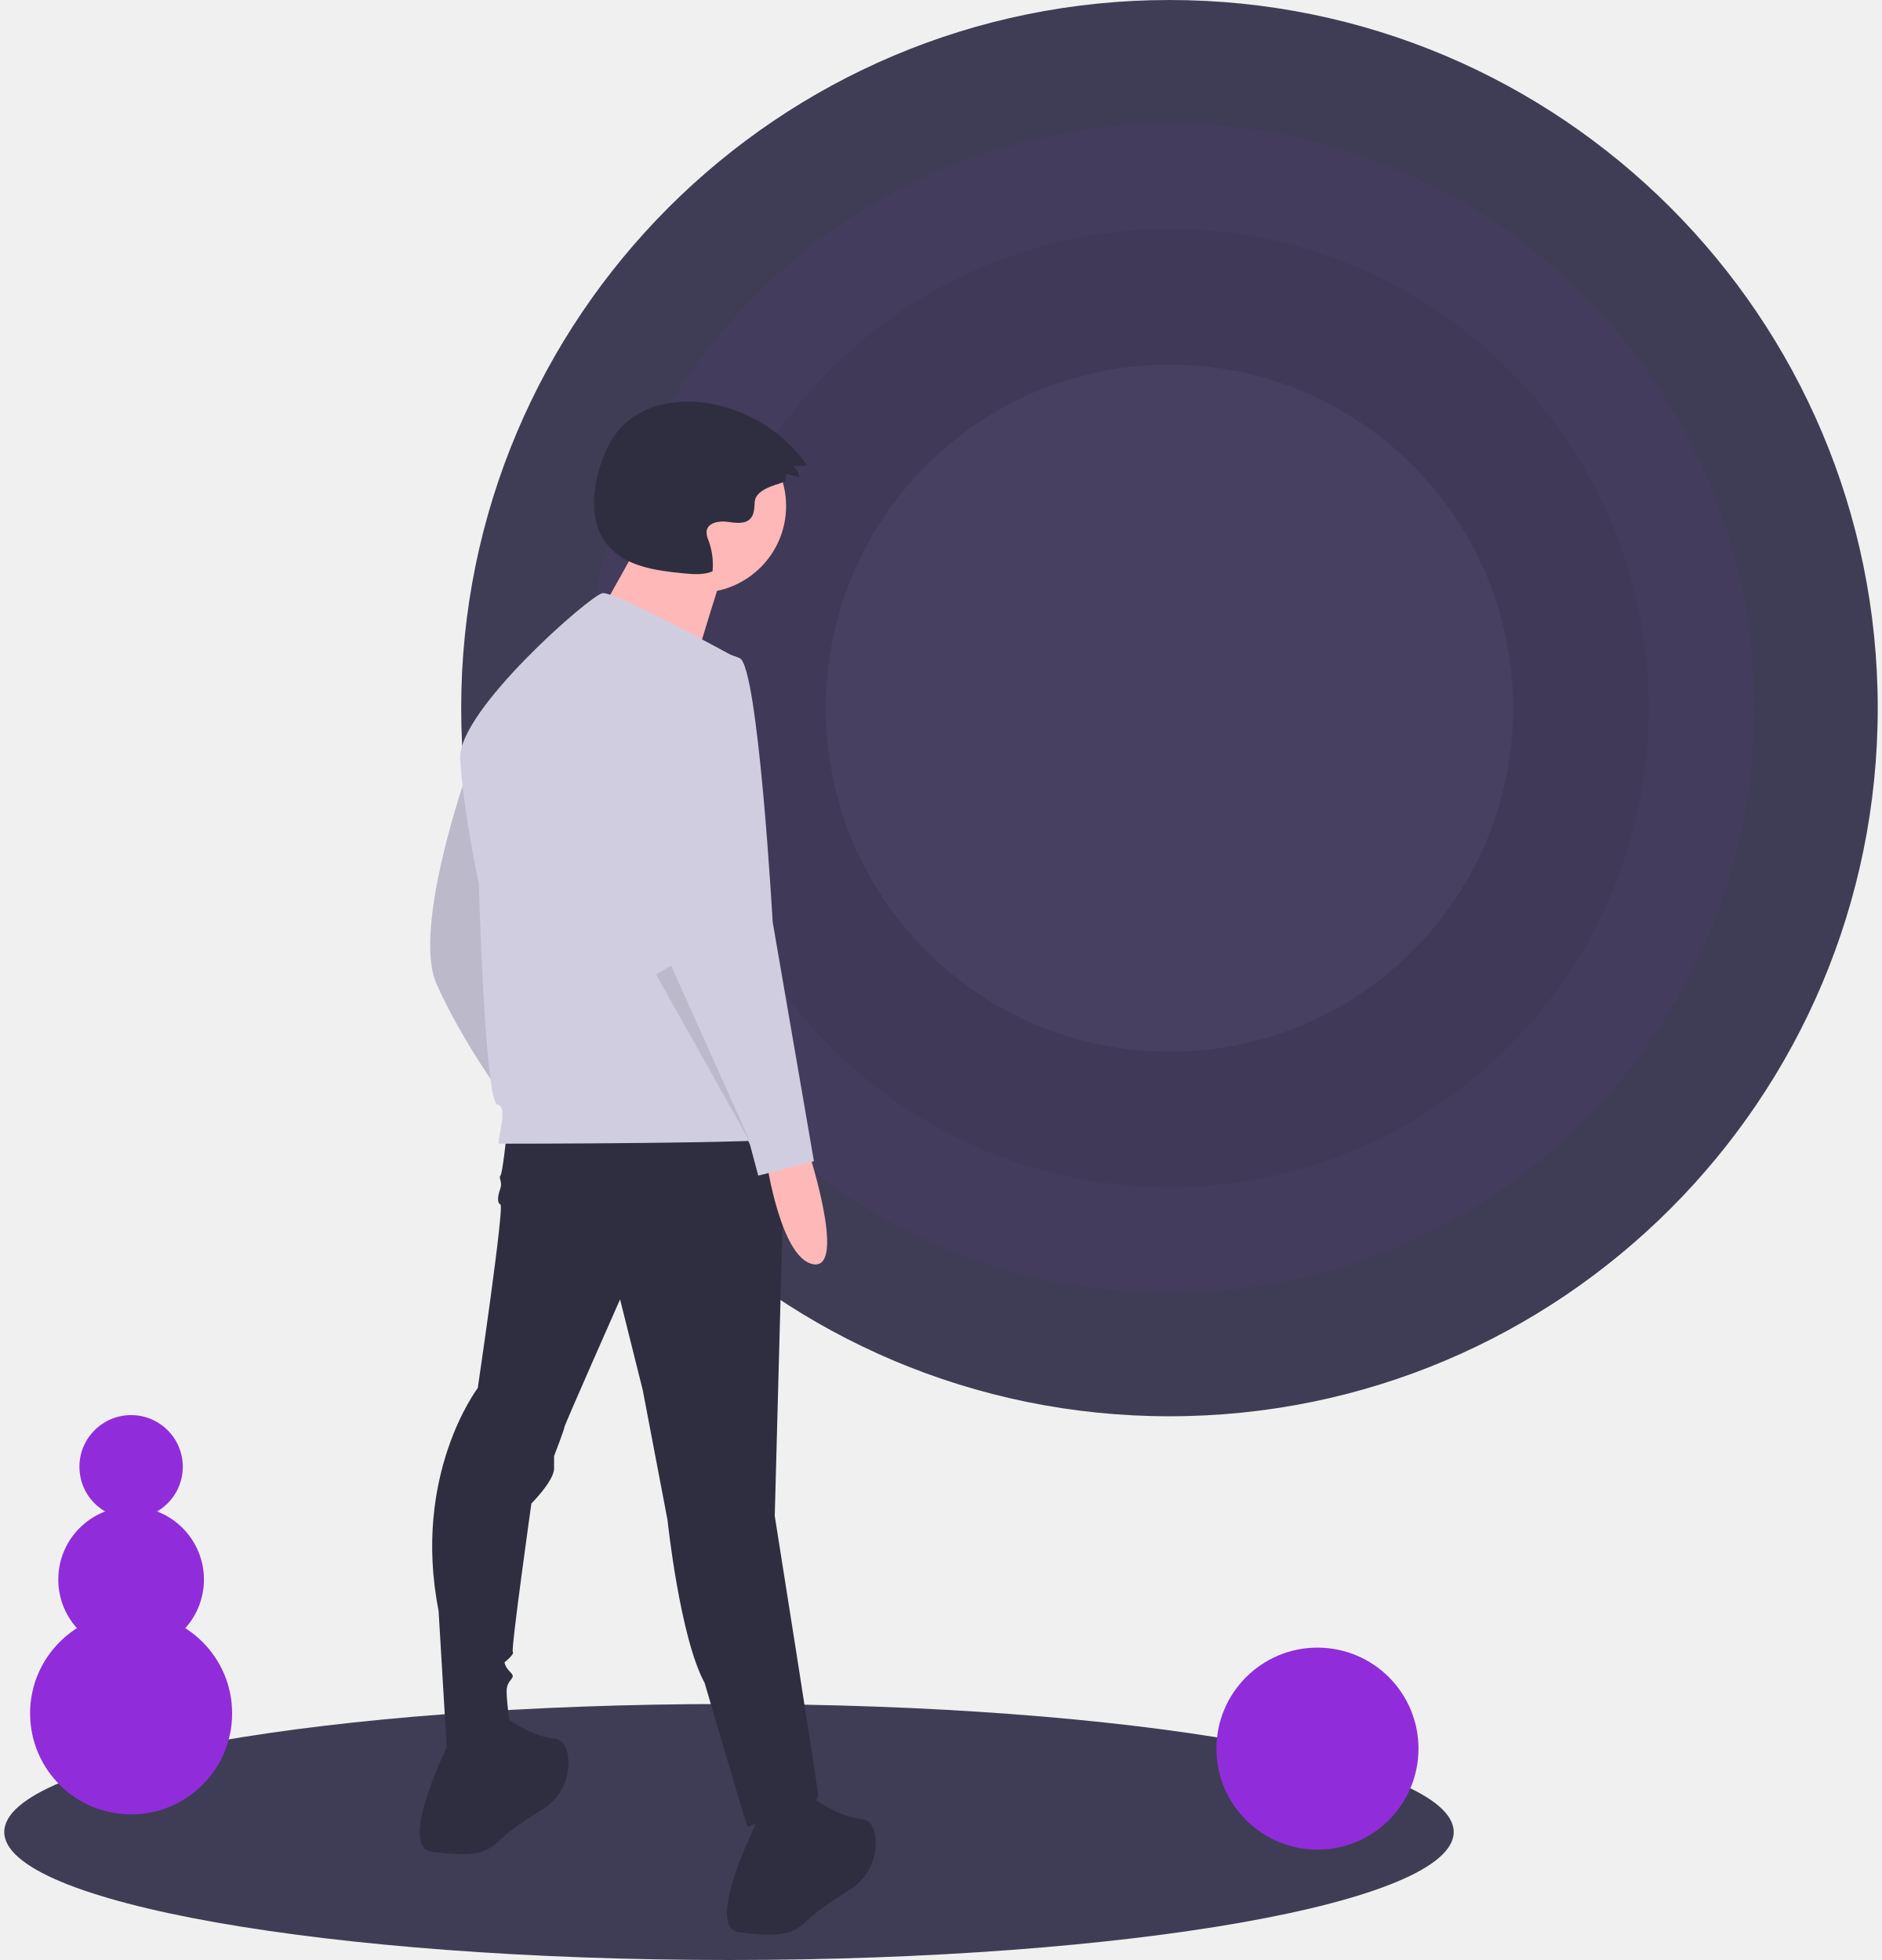
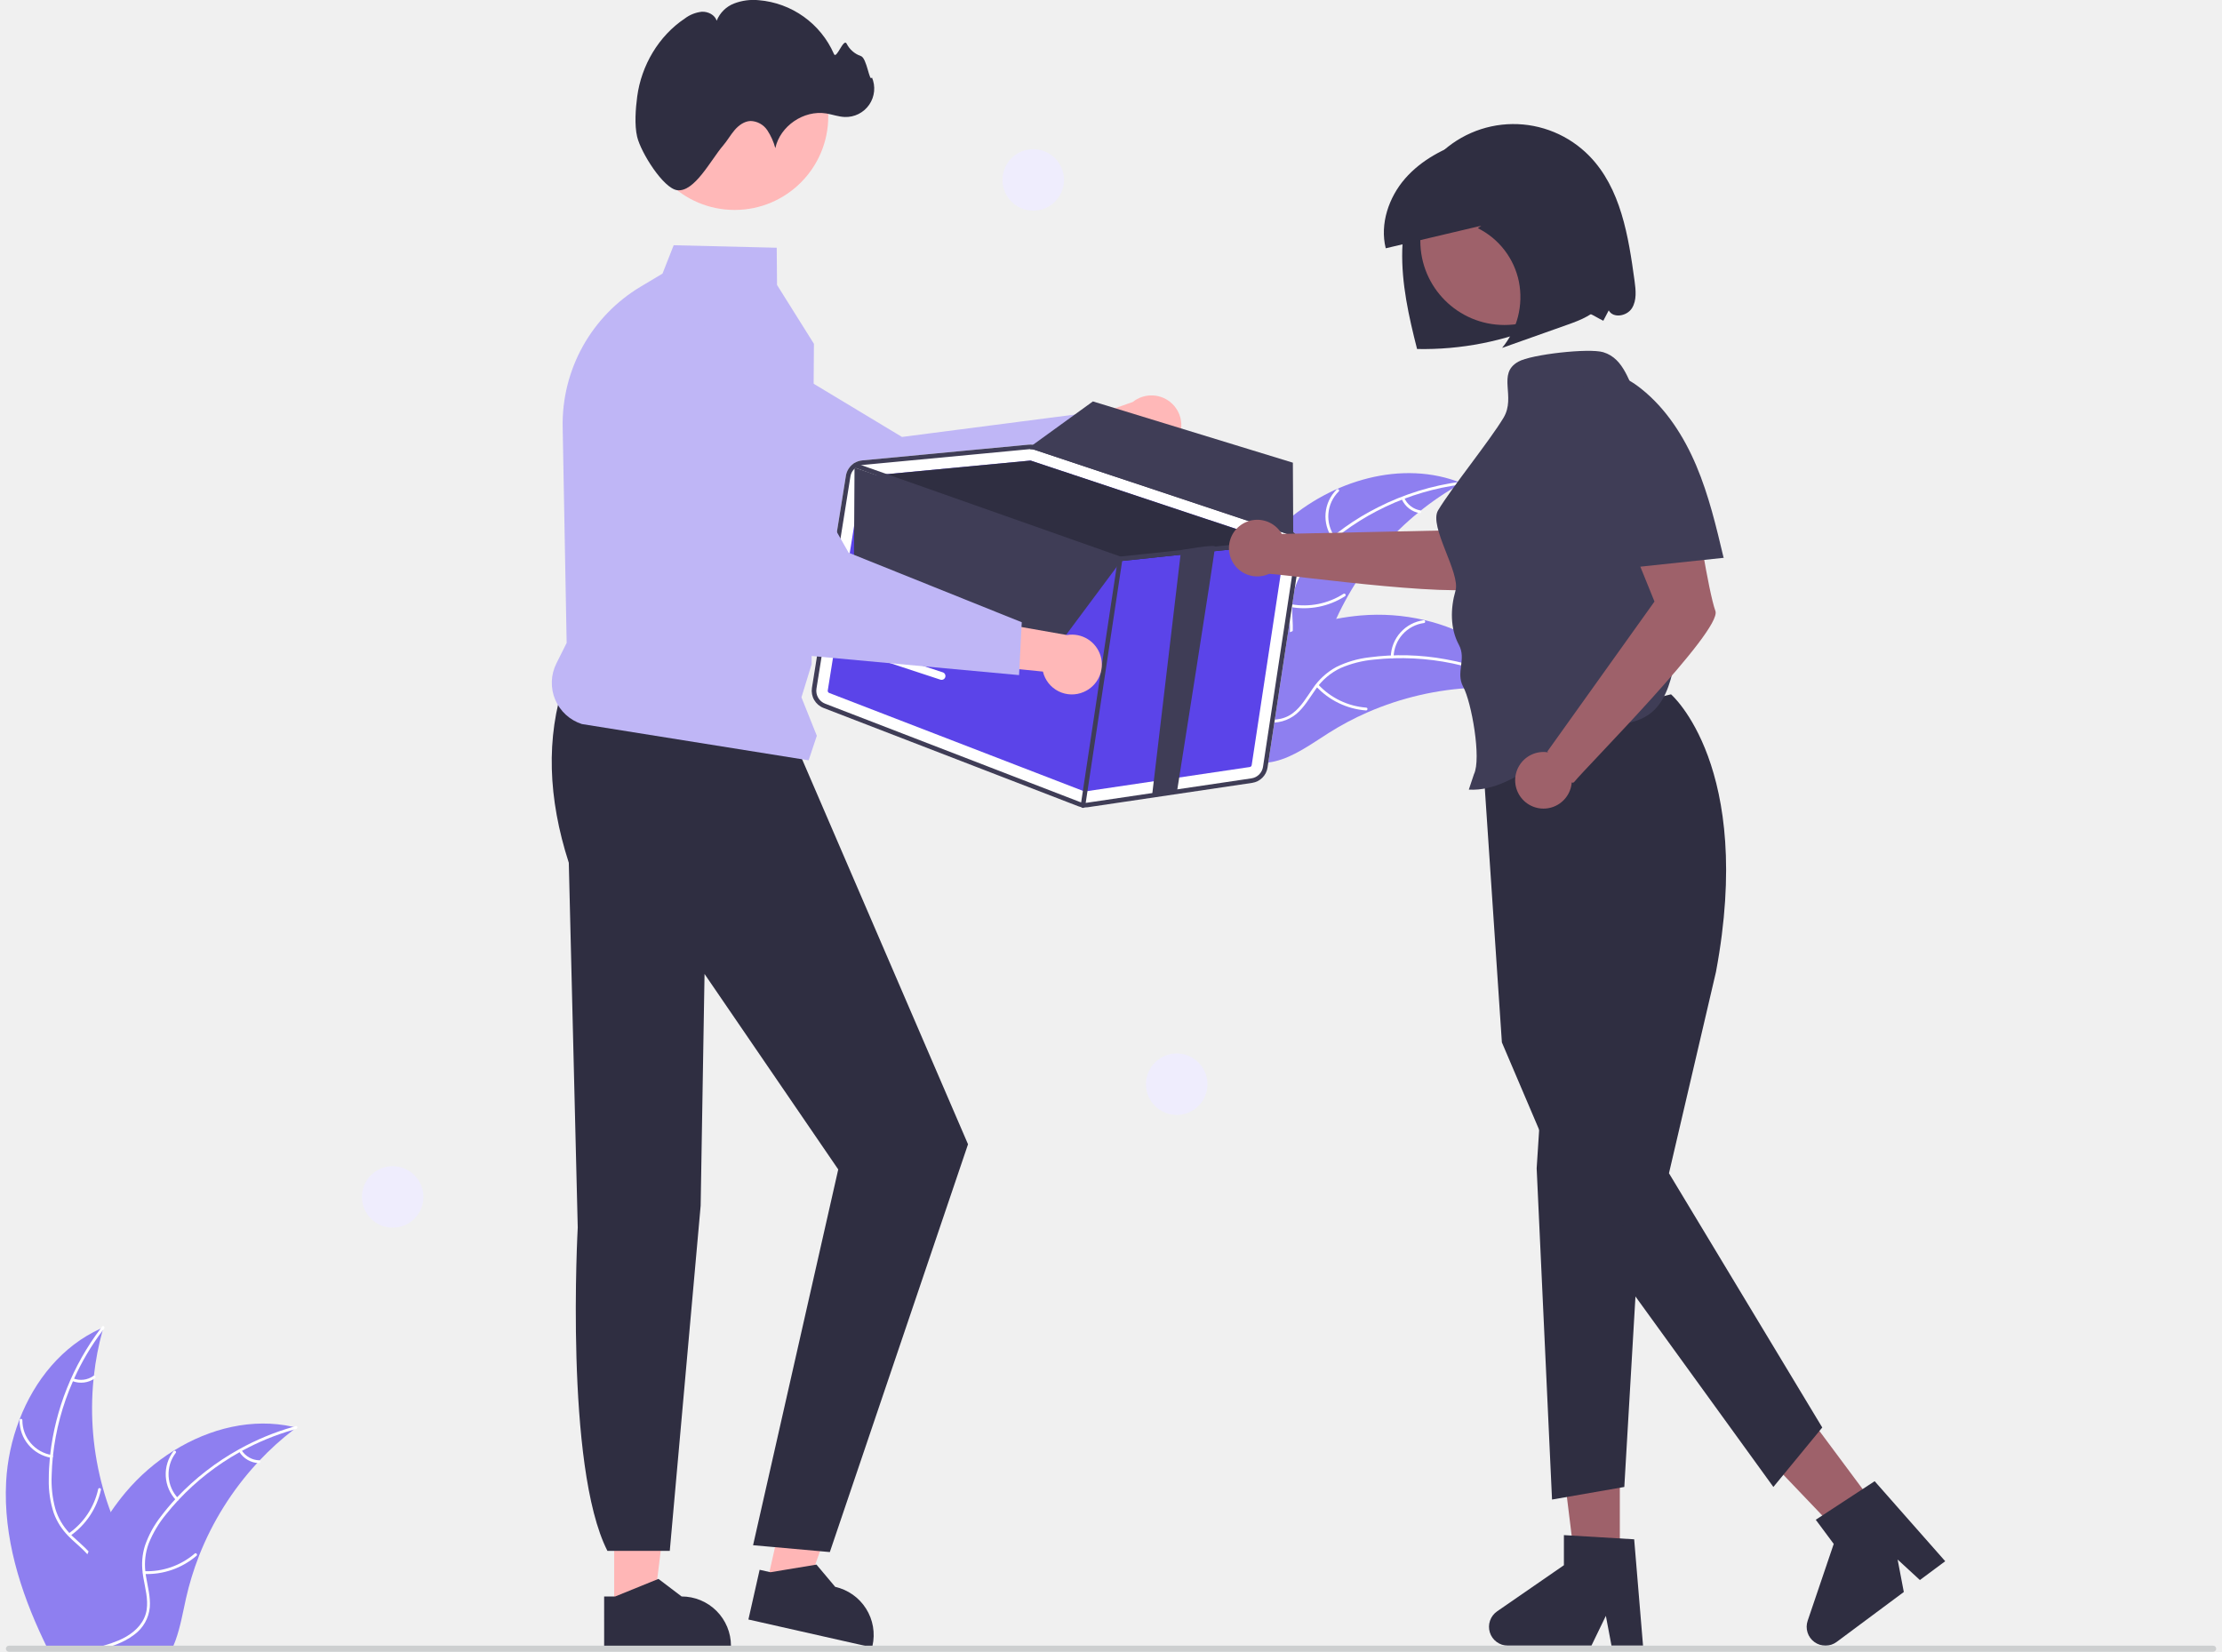
- <svg xmlns="http://www.w3.org/2000/svg" width="192" height="200" viewBox="0 0 192 200" fill="none">
-   <g clip-path="url(#clip0_409_18274)">
-     <path d="M74.37 200C115.204 200 148.307 194.152 148.307 186.938C148.307 179.724 115.204 173.877 74.37 173.877C33.536 173.877 0.434 179.724 0.434 186.938C0.434 194.152 33.536 200 74.37 200Z" fill="#3F3D56" />
-     <path d="M119.307 144.518C159.215 144.518 191.566 112.166 191.566 72.259C191.566 32.351 159.215 0 119.307 0C79.4 0 47.049 32.351 47.049 72.259C47.049 112.166 79.4 144.518 119.307 144.518Z" fill="#3F3D56" />
-     <path opacity="0.05" d="M119.307 131.911C152.252 131.911 178.959 105.204 178.959 72.259C178.959 39.314 152.252 12.607 119.307 12.607C86.363 12.607 59.656 39.314 59.656 72.259C59.656 105.204 86.363 131.911 119.307 131.911Z" fill="#912CDB" />
-     <path opacity="0.05" d="M119.307 121.149C146.309 121.149 168.198 99.26 168.198 72.259C168.198 45.258 146.309 23.369 119.307 23.369C92.306 23.369 70.418 45.258 70.418 72.259C70.418 99.26 92.306 121.149 119.307 121.149Z" fill="black" />
-     <path opacity="0.05" d="M119.307 107.312C138.667 107.312 154.361 91.618 154.361 72.259C154.361 52.9 138.667 37.206 119.307 37.206C99.948 37.206 84.254 52.9 84.254 72.259C84.254 91.618 99.948 107.312 119.307 107.312Z" fill="#EDDCF9" />
-     <path d="M47.688 78.725C47.688 78.725 42.008 94.716 44.532 100.397C47.057 106.078 51.055 111.549 51.055 111.549C51.055 111.549 49.582 79.778 47.688 78.725Z" fill="#D0CDE1" />
-     <path opacity="0.1" d="M47.688 78.725C47.688 78.725 42.008 94.716 44.532 100.397C47.057 106.078 51.055 111.549 51.055 111.549C51.055 111.549 49.582 79.778 47.688 78.725Z" fill="black" />
-     <path d="M51.686 115.757C51.686 115.757 51.265 119.755 51.055 119.965C50.845 120.176 51.265 120.597 51.055 121.228C50.845 121.859 50.634 122.701 51.055 122.911C51.476 123.121 48.741 141.637 48.741 141.637C48.741 141.637 42.008 150.474 44.743 164.361L45.584 178.458C45.584 178.458 52.107 178.879 52.107 176.565C52.107 176.565 51.686 173.83 51.686 172.567C51.686 171.305 52.738 171.305 52.107 170.673C51.476 170.042 51.476 169.621 51.476 169.621C51.476 169.621 52.528 168.78 52.318 168.569C52.107 168.359 54.211 153.42 54.211 153.42C54.211 153.42 56.526 151.106 56.526 149.843V148.581C56.526 148.581 57.578 145.845 57.578 145.635C57.578 145.425 63.259 132.59 63.259 132.59L65.573 141.848L68.098 155.103C68.098 155.103 69.361 167.096 71.885 171.725C71.885 171.725 76.304 186.875 76.304 186.454C76.304 186.033 83.668 184.981 83.458 183.087C83.247 181.194 79.039 154.682 79.039 154.682L80.091 115.336L51.686 115.757Z" fill="#2F2E41" />
-     <path d="M46.005 177.406C46.005 177.406 40.324 188.558 44.112 188.979C47.899 189.4 49.372 189.4 51.055 187.716C51.975 186.796 53.839 185.561 55.339 184.631C56.228 184.089 56.947 183.307 57.411 182.375C57.876 181.443 58.069 180.399 57.968 179.363C57.857 178.334 57.473 177.485 56.526 177.406C54.001 177.196 51.055 174.882 51.055 174.882L46.005 177.406Z" fill="#2F2E41" />
-     <path d="M77.356 185.612C77.356 185.612 71.675 196.764 75.462 197.185C79.25 197.606 80.722 197.606 82.406 195.922C83.326 195.002 85.189 193.767 86.69 192.837C87.579 192.295 88.297 191.513 88.762 190.581C89.227 189.649 89.42 188.605 89.319 187.569C89.208 186.539 88.823 185.691 87.876 185.612C85.351 185.402 82.406 183.087 82.406 183.087L77.356 185.612Z" fill="#2F2E41" />
-     <path d="M71.352 60.476C76.237 60.476 80.197 56.516 80.197 51.632C80.197 46.747 76.237 42.787 71.352 42.787C66.467 42.787 62.507 46.747 62.507 51.632C62.507 56.516 66.467 60.476 71.352 60.476Z" fill="#FFB8B8" />
-     <path d="M65.666 54.538C65.666 54.538 59.348 66.162 58.843 66.162C58.337 66.162 70.215 69.953 70.215 69.953C70.215 69.953 73.5 58.834 74.005 57.823L65.666 54.538Z" fill="#FFB8B8" />
-     <path d="M75.357 67.258C75.357 67.258 62.733 60.315 61.47 60.525C60.208 60.736 46.742 72.519 46.952 77.358C47.163 82.197 48.846 90.193 48.846 90.193C48.846 90.193 49.477 112.496 50.739 112.706C52.002 112.917 50.529 116.704 50.95 116.704C51.371 116.704 80.407 116.704 80.617 116.073C80.828 115.442 75.357 67.258 75.357 67.258Z" fill="#D0CDE1" />
-     <path d="M82.406 117.23C82.406 117.23 86.403 129.434 83.037 129.013C79.67 128.592 78.198 118.492 78.198 118.492L82.406 117.23Z" fill="#FFB8B8" />
-     <path d="M71.675 66.522C71.675 66.522 63.89 68.205 65.152 78.725C66.415 89.246 68.729 99.766 68.729 99.766L76.514 116.809L77.356 119.965L83.037 118.492L78.829 94.085C78.829 94.085 77.356 67.995 75.462 67.153C74.268 66.644 72.97 66.428 71.675 66.522Z" fill="#D0CDE1" />
-     <path opacity="0.1" d="M66.941 99.451L76.62 116.704L68.465 98.524L66.941 99.451Z" fill="black" />
-     <path d="M80.157 49.027L80.187 48.351L81.531 48.686C81.517 48.469 81.455 48.258 81.351 48.067C81.247 47.876 81.103 47.71 80.929 47.58L82.361 47.5C81.159 45.792 79.624 44.346 77.847 43.248C76.071 42.15 74.09 41.423 72.025 41.112C68.928 40.663 65.478 41.313 63.354 43.612C62.324 44.727 61.676 46.145 61.215 47.592C60.367 50.257 60.194 53.433 61.963 55.599C63.761 57.801 66.901 58.232 69.73 58.504C70.725 58.6 71.768 58.689 72.691 58.303C72.793 57.245 72.658 56.178 72.294 55.179C72.143 54.87 72.07 54.528 72.084 54.184C72.21 53.342 73.332 53.13 74.175 53.244C75.019 53.357 76.033 53.531 76.587 52.885C76.969 52.441 76.946 51.793 76.997 51.209C77.134 49.619 80.143 49.361 80.157 49.027Z" fill="#2F2E41" />
-     <path d="M134.406 188.736C140.098 188.736 144.712 184.122 144.712 178.43C144.712 172.739 140.098 168.125 134.406 168.125C128.715 168.125 124.101 172.739 124.101 178.43C124.101 184.122 128.715 188.736 134.406 188.736Z" fill="#912CDB" />
-     <path d="M13.376 185.141C19.067 185.141 23.681 180.527 23.681 174.835C23.681 169.144 19.067 164.53 13.376 164.53C7.684 164.53 3.07 169.144 3.07 174.835C3.07 180.527 7.684 185.141 13.376 185.141Z" fill="#912CDB" />
-     <path d="M13.376 168.604C17.479 168.604 20.805 165.278 20.805 161.174C20.805 157.071 17.479 153.745 13.376 153.745C9.272 153.745 5.946 157.071 5.946 161.174C5.946 165.278 9.272 168.604 13.376 168.604Z" fill="#912CDB" />
-     <path d="M13.376 154.943C16.288 154.943 18.648 152.582 18.648 149.67C18.648 146.758 16.288 144.398 13.376 144.398C10.464 144.398 8.103 146.758 8.103 149.67C8.103 152.582 10.464 154.943 13.376 154.943Z" fill="#912CDB" />
+ <svg xmlns="http://www.w3.org/2000/svg" width="269" height="200" viewBox="0 0 269 200" fill="none">
+   <g clip-path="url(#clip0_1730_53075)">
+     <path d="M196.099 190.03H190.775L188.241 169.493H196.099V190.03Z" fill="#9E616A" />
+     <path d="M198.909 199.255H195.091L194.409 195.65L192.664 199.255H182.537C182.051 199.255 181.579 199.1 181.188 198.813C180.797 198.525 180.508 198.12 180.363 197.656C180.219 197.193 180.226 196.695 180.385 196.236C180.543 195.778 180.844 195.381 181.243 195.105L189.33 189.52V185.876L197.837 186.383L198.909 199.255Z" fill="#2F2E41" />
+     <path d="M227.731 183.311L223.459 186.488L209.171 171.52L215.477 166.831L227.731 183.311Z" fill="#9E616A" />
+     <path d="M235.491 189.037L232.427 191.315L229.729 188.829L230.479 192.763L222.353 198.806C221.963 199.096 221.491 199.254 221.006 199.256C220.521 199.259 220.047 199.106 219.655 198.82C219.262 198.535 218.971 198.131 218.825 197.668C218.678 197.205 218.683 196.708 218.839 196.248L221.995 186.941L219.821 184.016L226.95 179.348L235.491 189.037Z" fill="#2F2E41" />
+     <path d="M202.298 84.071C202.298 84.071 212.4 92.799 207.739 117.68L202.049 142.059L220.607 172.846L214.689 180.045L190.564 146.721L181.821 126.214L179.368 89.715L202.298 84.071Z" fill="#2F2E41" />
+     <path d="M186.64 132.058L186.032 141.468L187.892 181.569L196.642 180.045L198.314 151.494L186.64 132.058Z" fill="#2F2E41" />
+     <path d="M74.354 194.859L79.115 194.858L81.38 176.493L74.353 176.493L74.354 194.859Z" fill="#FFB6B6" />
+     <path d="M73.139 193.304L74.48 193.304L79.712 191.176L82.516 193.304H82.517C84.102 193.304 85.622 193.934 86.742 195.054C87.863 196.175 88.493 197.695 88.493 199.28V199.474L73.14 199.474L73.139 193.304Z" fill="#2F2E41" />
+     <path d="M92.806 191.858L97.45 192.907L103.705 175.491L96.85 173.944L92.806 191.858Z" fill="#FFB6B6" />
+     <path d="M91.963 190.074L93.271 190.369L98.843 189.446L101.11 192.139L101.11 192.14C102.656 192.489 104 193.438 104.846 194.778C105.693 196.118 105.972 197.739 105.623 199.285L105.58 199.474L90.604 196.093L91.963 190.074Z" fill="#2F2E41" />
+     <path d="M68.323 82.581C66.091 89.314 66.327 96.622 68.86 104.466L69.943 148.629C69.943 148.629 68.33 177.59 73.535 187.782H81.085L84.823 145.984L85.293 117.93L101.479 141.598L91.169 187.098L100.461 187.929L117.191 138.551L96.55 90.646L68.323 82.581Z" fill="#2F2E41" />
+     <path d="M155.389 63.403C161.164 58.2 169.753 55.583 176.958 58.501C169.568 62.604 163.867 69.189 160.864 77.091C159.717 80.143 158.759 83.657 155.938 85.291C154.182 86.307 151.998 86.357 150.03 85.866C148.062 85.375 146.257 84.392 144.478 83.418L143.972 83.406C146.245 75.972 149.615 68.607 155.389 63.403Z" fill="#8E7FF0" />
+     <path d="M176.918 58.659C170.537 59.484 164.578 62.298 159.887 66.702C158.861 67.632 157.987 68.719 157.299 69.921C156.666 71.114 156.364 72.454 156.425 73.803C156.456 75.062 156.634 76.346 156.358 77.59C156.208 78.225 155.925 78.821 155.528 79.339C155.131 79.857 154.629 80.285 154.055 80.595C152.645 81.406 151.028 81.661 149.438 81.856C147.672 82.073 145.835 82.269 144.307 83.26C144.122 83.38 143.946 83.085 144.131 82.966C146.79 81.243 150.155 81.87 153.014 80.72C154.348 80.183 155.529 79.241 155.946 77.817C156.312 76.572 156.13 75.248 156.087 73.974C156.009 72.659 156.254 71.344 156.8 70.146C157.425 68.912 158.255 67.794 159.256 66.84C161.473 64.654 164.02 62.831 166.803 61.436C169.971 59.827 173.391 58.772 176.915 58.316C177.133 58.288 177.135 58.631 176.918 58.659H176.918Z" fill="white" />
+     <path d="M161.314 65.195C160.682 64.308 160.386 63.225 160.479 62.139C160.571 61.054 161.047 60.037 161.821 59.269C161.978 59.115 162.225 59.351 162.068 59.506C161.346 60.219 160.904 61.167 160.819 62.178C160.735 63.189 161.015 64.197 161.608 65.019C161.737 65.198 161.442 65.373 161.314 65.195V65.195Z" fill="white" />
+     <path d="M156.325 73.167C158.518 73.555 160.777 73.103 162.651 71.9C162.836 71.781 163.012 72.075 162.826 72.194C160.874 73.442 158.522 73.908 156.241 73.499C156.024 73.46 156.109 73.128 156.325 73.167V73.167Z" fill="white" />
+     <path d="M169.999 60.281C170.172 60.675 170.44 61.02 170.78 61.285C171.119 61.55 171.519 61.727 171.943 61.799C172.161 61.835 172.076 62.167 171.86 62.131C171.391 62.049 170.95 61.853 170.574 61.562C170.198 61.27 169.9 60.89 169.705 60.456C169.683 60.417 169.677 60.371 169.688 60.327C169.699 60.283 169.726 60.246 169.764 60.221C169.803 60.198 169.85 60.192 169.894 60.203C169.938 60.214 169.976 60.242 169.999 60.281V60.281Z" fill="white" />
+     <path d="M184.892 83.596C184.756 83.577 184.619 83.558 184.48 83.541C182.642 83.297 180.787 83.203 178.934 83.26C178.79 83.262 178.645 83.266 178.502 83.272C174.038 83.456 169.647 84.467 165.552 86.253C163.923 86.966 162.351 87.801 160.849 88.752C158.774 90.065 156.63 91.654 154.311 92.19C154.069 92.249 153.825 92.292 153.578 92.321L143.997 84.025C143.985 83.995 143.97 83.967 143.958 83.937L143.56 83.624C143.634 83.569 143.712 83.514 143.786 83.46C143.829 83.428 143.874 83.398 143.917 83.366C143.946 83.346 143.976 83.325 144.001 83.305C144.01 83.298 144.02 83.291 144.028 83.287C144.053 83.266 144.079 83.25 144.102 83.232C144.537 82.924 144.975 82.619 145.416 82.316C145.418 82.314 145.418 82.314 145.422 82.313C148.758 79.972 152.361 78.036 156.154 76.544C156.268 76.501 156.384 76.456 156.502 76.416C158.21 75.781 159.967 75.287 161.756 74.938C162.736 74.75 163.725 74.612 164.719 74.524C167.288 74.302 169.876 74.485 172.388 75.067C177.395 76.228 181.975 78.978 184.688 83.266C184.758 83.376 184.825 83.484 184.892 83.596Z" fill="#8E7FF0" />
+     <path d="M184.765 83.699C179.174 80.516 172.722 79.175 166.325 79.867C164.945 79.992 163.593 80.333 162.32 80.879C161.097 81.45 160.049 82.339 159.285 83.452C158.552 84.476 157.921 85.608 156.952 86.436C156.449 86.852 155.865 87.158 155.236 87.332C154.607 87.507 153.949 87.547 153.303 87.449C151.69 87.247 150.245 86.478 148.858 85.676C147.318 84.786 145.732 83.837 143.916 83.707C143.696 83.691 143.733 83.351 143.953 83.367C147.113 83.592 149.422 86.118 152.397 86.921C153.785 87.296 155.295 87.255 156.486 86.369C157.527 85.595 158.179 84.428 158.913 83.385C159.642 82.288 160.628 81.386 161.786 80.758C163.028 80.15 164.364 79.757 165.737 79.597C168.824 79.186 171.955 79.264 175.017 79.827C178.515 80.449 181.881 81.666 184.969 83.424C185.16 83.532 184.955 83.807 184.765 83.699L184.765 83.699Z" fill="white" />
+     <path d="M168.371 79.523C168.401 78.434 168.817 77.391 169.544 76.58C170.272 75.769 171.264 75.243 172.343 75.097C172.562 75.067 172.617 75.406 172.398 75.435C171.393 75.57 170.469 76.059 169.793 76.816C169.117 77.572 168.733 78.546 168.712 79.56C168.707 79.78 168.366 79.742 168.371 79.523Z" fill="white" />
+     <path d="M159.588 82.884C161.105 84.514 163.181 85.513 165.402 85.681C165.622 85.698 165.584 86.038 165.365 86.022C163.054 85.843 160.896 84.799 159.321 83.099C159.171 82.937 159.439 82.723 159.588 82.884Z" fill="white" />
+     <path d="M178.264 80.828C178.165 81.247 178.172 81.684 178.283 82.1C178.395 82.516 178.608 82.898 178.903 83.211C179.055 83.371 178.787 83.585 178.636 83.426C178.311 83.078 178.077 82.656 177.952 82.197C177.828 81.738 177.818 81.255 177.924 80.791C177.93 80.747 177.953 80.706 177.988 80.678C178.023 80.65 178.068 80.636 178.113 80.639C178.158 80.644 178.199 80.667 178.227 80.703C178.256 80.738 178.269 80.783 178.264 80.828V80.828Z" fill="white" />
+     <path d="M16.607 194.525C16.157 196.213 14.976 197.618 13.549 198.641C13.316 198.809 13.077 198.964 12.835 199.11C12.761 199.153 12.686 199.2 12.609 199.24C12.525 199.29 12.441 199.336 12.358 199.38H5.648C5.527 199.135 5.41 198.886 5.292 198.641C2.416 192.599 0.397 186.079 0.741 179.438C0.878 176.862 1.419 174.324 2.345 171.916C4.187 167.118 7.55 162.964 12.175 160.874C12.289 160.821 12.41 160.768 12.528 160.719C12.491 160.852 12.454 160.982 12.416 161.116C11.92 162.903 11.57 164.728 11.368 166.572C11.35 166.715 11.334 166.857 11.322 167.003C10.881 171.45 11.272 175.941 12.476 180.245C12.479 180.254 12.482 180.266 12.485 180.276C12.748 181.228 13.055 182.166 13.403 183.089C13.676 183.818 13.97 184.538 14.293 185.245C15.639 188.213 17.445 191.377 16.607 194.525Z" fill="#8E7FF0" />
+     <path d="M12.612 160.858C12.547 160.945 12.482 161.029 12.417 161.116C11.054 162.921 9.897 164.873 8.967 166.935C8.918 167.037 8.871 167.139 8.831 167.245C7.557 170.124 6.738 173.184 6.405 176.315C6.402 176.336 6.4 176.358 6.399 176.38C6.322 177.112 6.275 177.85 6.256 178.588C6.187 179.972 6.337 181.358 6.7 182.695C7.031 183.787 7.611 184.787 8.394 185.617C8.471 185.701 8.549 185.784 8.632 185.865C8.694 185.93 8.763 185.995 8.828 186.057C9.454 186.656 10.14 187.211 10.729 187.853C10.999 188.141 11.243 188.453 11.458 188.784C11.801 189.339 12.023 189.96 12.108 190.607C12.194 191.254 12.141 191.912 11.954 192.537C11.533 194.107 10.568 195.431 9.582 196.693C9.088 197.326 8.58 197.965 8.139 198.641C7.978 198.883 7.829 199.128 7.693 199.38H7.302C7.432 199.128 7.575 198.883 7.73 198.641C8.862 196.858 10.472 195.326 11.306 193.362C11.871 192.038 12.041 190.536 11.328 189.237C11.119 188.859 10.866 188.507 10.574 188.188C10.007 187.546 9.327 186.997 8.71 186.417C8.555 186.271 8.403 186.122 8.257 185.967C7.484 185.182 6.888 184.241 6.508 183.207C6.077 181.893 5.874 180.516 5.906 179.134C5.906 178.253 5.952 177.366 6.039 176.485C6.049 176.374 6.061 176.259 6.073 176.144C6.708 170.601 8.814 165.328 12.175 160.874C12.237 160.787 12.302 160.703 12.367 160.619C12.5 160.446 12.745 160.688 12.612 160.858Z" fill="white" />
+     <path d="M6.199 176.515C5.124 176.334 4.149 175.778 3.447 174.945C2.745 174.111 2.362 173.056 2.367 171.967C2.367 171.922 2.385 171.88 2.416 171.848C2.448 171.817 2.49 171.798 2.534 171.797C2.579 171.796 2.622 171.813 2.654 171.843C2.687 171.873 2.707 171.915 2.709 171.959C2.703 172.974 3.06 173.957 3.715 174.731C4.37 175.506 5.281 176.02 6.282 176.182C6.5 176.218 6.415 176.55 6.199 176.515V176.515Z" fill="white" />
+     <path d="M8.307 185.679C10.133 184.403 11.41 182.487 11.885 180.311C11.932 180.095 12.264 180.179 12.217 180.395C11.719 182.658 10.385 184.65 8.483 185.974C8.302 186.1 8.127 185.805 8.307 185.679L8.307 185.679Z" fill="white" />
+     <path d="M8.865 166.898C9.266 167.055 9.7 167.109 10.127 167.057C10.554 167.004 10.962 166.846 11.313 166.597C11.493 166.469 11.667 166.764 11.489 166.891C11.099 167.165 10.649 167.338 10.177 167.398C9.705 167.457 9.226 167.399 8.781 167.231C8.738 167.218 8.701 167.19 8.678 167.151C8.655 167.113 8.647 167.067 8.657 167.023C8.668 166.979 8.696 166.941 8.735 166.918C8.774 166.895 8.821 166.888 8.865 166.898V166.898Z" fill="white" />
+     <path d="M35.882 172.853C35.773 172.937 35.661 173.02 35.553 173.107C34.08 174.234 32.702 175.479 31.431 176.829C31.331 176.932 31.232 177.037 31.136 177.143L31.133 177.146C28.119 180.417 25.736 184.218 24.104 188.356L24.095 188.384C24.092 188.393 24.089 188.399 24.085 188.409C23.439 190.065 22.917 191.767 22.525 193.502C22.147 195.195 21.837 197.01 21.244 198.641C21.154 198.893 21.055 199.141 20.95 199.38H7.159C7.206 199.135 7.255 198.886 7.305 198.641C8.006 195.047 9.103 191.542 10.574 188.188C10.624 188.077 10.673 187.965 10.729 187.853C11.489 186.196 12.382 184.604 13.4 183.092C13.4 183.092 13.4 183.091 13.4 183.091C13.4 183.09 13.4 183.09 13.401 183.09C13.401 183.09 13.401 183.089 13.402 183.089C13.402 183.089 13.402 183.089 13.403 183.089C13.962 182.264 14.562 181.468 15.202 180.704C16.861 178.73 18.82 177.03 21.009 175.666C21.021 175.657 21.037 175.651 21.049 175.641C25.404 172.94 30.565 171.653 35.5 172.766H35.503C35.63 172.794 35.755 172.822 35.882 172.853Z" fill="#8E7FF0" />
+     <path d="M35.866 173.017C35.761 173.045 35.655 173.076 35.553 173.107C33.379 173.728 31.281 174.589 29.297 175.672C29.197 175.725 29.098 175.781 28.999 175.837C26.257 177.367 23.768 179.312 21.62 181.603C21.618 181.605 21.617 181.607 21.616 181.609C21.592 181.634 21.564 181.662 21.542 181.687C21.046 182.22 20.568 182.776 20.115 183.346C19.229 184.41 18.516 185.607 18 186.892C17.606 187.963 17.466 189.111 17.593 190.245C17.603 190.36 17.618 190.471 17.634 190.586C17.646 190.676 17.659 190.766 17.674 190.859C17.879 192.103 18.232 193.35 18.133 194.618C18.073 195.268 17.875 195.898 17.554 196.466C17.233 197.035 16.795 197.529 16.269 197.915C15.912 198.192 15.529 198.435 15.127 198.641C14.553 198.938 13.954 199.185 13.338 199.38H12.119C12.283 199.333 12.444 199.286 12.609 199.24C13.192 199.075 13.765 198.875 14.324 198.641C14.644 198.508 14.954 198.354 15.255 198.182C16.502 197.466 17.541 196.368 17.758 194.901C17.947 193.616 17.581 192.332 17.364 191.076C17.327 190.859 17.293 190.645 17.274 190.431C17.126 189.343 17.216 188.236 17.538 187.186C17.984 185.877 18.651 184.654 19.51 183.57C20.042 182.864 20.609 182.186 21.21 181.538C21.285 181.454 21.362 181.37 21.443 181.287C23.636 178.98 26.168 177.02 28.952 175.477H28.955C31.025 174.325 33.222 173.415 35.5 172.766H35.503C35.606 172.735 35.711 172.704 35.813 172.676C36.028 172.62 36.077 172.958 35.866 173.017Z" fill="white" />
+     <path d="M21.32 181.656C20.571 180.865 20.127 179.833 20.068 178.745C20.009 177.658 20.339 176.584 20.999 175.717C21.133 175.542 21.411 175.742 21.277 175.917C20.661 176.724 20.354 177.724 20.411 178.737C20.468 179.749 20.885 180.709 21.587 181.441C21.739 181.6 21.471 181.814 21.32 181.656H21.32Z" fill="white" />
+     <path d="M17.486 190.243C19.712 190.323 21.886 189.562 23.575 188.11C23.742 187.966 23.956 188.233 23.789 188.377C22.029 189.884 19.765 190.672 17.449 190.583C17.229 190.575 17.267 190.234 17.486 190.243V190.243Z" fill="white" />
+     <path d="M29.238 175.583C29.465 175.95 29.778 176.254 30.151 176.469C30.524 176.685 30.944 176.804 31.375 176.817C31.596 176.822 31.557 177.163 31.338 177.157C30.863 177.141 30.398 177.009 29.986 176.772C29.573 176.535 29.225 176.2 28.971 175.798C28.944 175.762 28.932 175.717 28.937 175.672C28.942 175.628 28.963 175.586 28.998 175.557C29.033 175.529 29.078 175.516 29.123 175.521C29.168 175.525 29.21 175.548 29.238 175.583V175.583Z" fill="white" />
+     <path d="M142.264 53.701C141.946 54.12 141.539 54.464 141.074 54.709C140.608 54.953 140.095 55.093 139.569 55.118C139.044 55.143 138.519 55.052 138.033 54.852C137.546 54.652 137.109 54.348 136.753 53.961L125.028 59.061L126.17 52.515L137.129 48.676C137.819 48.121 138.689 47.838 139.573 47.88C140.458 47.923 141.296 48.289 141.929 48.908C142.562 49.528 142.945 50.358 143.007 51.241C143.069 52.124 142.805 53 142.264 53.701V53.701Z" fill="#FFB8B8" />
+     <path d="M134.44 55.745L107.207 67.876L107.148 67.855L76.109 56.794C73.797 55.586 72.035 53.539 71.182 51.074C70.33 48.608 70.452 45.91 71.524 43.532V43.532C72.119 42.218 72.984 41.045 74.065 40.09C75.145 39.134 76.415 38.419 77.792 37.99C79.169 37.561 80.621 37.428 82.053 37.601C83.485 37.774 84.864 38.248 86.099 38.992L109.198 52.907L131.596 50.004L134.44 55.745Z" fill="#BFB6F6" />
+     <path d="M268.297 199.631C268.297 199.679 268.288 199.727 268.269 199.772C268.251 199.817 268.223 199.858 268.189 199.892C268.155 199.926 268.114 199.954 268.069 199.972C268.024 199.991 267.976 200 267.928 200H1.083C0.985 200 0.891 199.961 0.822 199.892C0.752 199.823 0.713 199.729 0.713 199.631C0.713 199.533 0.752 199.439 0.822 199.37C0.891 199.301 0.985 199.262 1.083 199.262H267.928C267.976 199.262 268.024 199.271 268.069 199.29C268.114 199.308 268.155 199.335 268.189 199.37C268.223 199.404 268.251 199.445 268.269 199.489C268.288 199.534 268.297 199.582 268.297 199.631Z" fill="#CDCFD0" />
+     <path d="M97.896 92.061L70.443 87.669C69.723 87.439 69.062 87.055 68.504 86.545C67.946 86.034 67.506 85.409 67.212 84.712C66.919 84.016 66.78 83.264 66.805 82.508C66.829 81.752 67.017 81.011 67.355 80.335L68.6 77.845L68.117 51.682C68.058 48.279 68.897 44.92 70.549 41.944C72.201 38.968 74.608 36.48 77.526 34.729L80.204 33.129L81.557 29.693L94.032 29.997L94.069 34.503L98.536 41.628L98.536 41.657L98.256 80.434L97.024 84.436L98.886 89.09L97.896 92.061Z" fill="#BFB6F6" />
+     <path d="M88.937 25.421C95.197 25.421 100.272 20.346 100.272 14.085C100.272 7.825 95.197 2.75 88.937 2.75C82.677 2.75 77.602 7.825 77.602 14.085C77.602 20.346 82.677 25.421 88.937 25.421Z" fill="#FFB8B8" />
+     <path d="M77.133 16.556C76.795 15.132 76.95 13.128 77.141 11.694C77.642 7.934 79.73 4.36 82.903 2.242C83.504 1.785 84.219 1.501 84.97 1.421C85.72 1.389 86.534 1.791 86.764 2.506C86.953 2.034 87.237 1.606 87.598 1.248C87.959 0.89 88.389 0.61 88.863 0.425C89.814 0.061 90.836 -0.077 91.85 0.023C93.814 0.185 95.698 0.875 97.302 2.022C98.905 3.168 100.169 4.727 100.958 6.533C101.26 7.252 102.106 4.596 102.49 5.275C102.842 5.982 103.457 6.522 104.203 6.781C104.955 6.991 105.26 10.087 105.556 9.365C105.785 9.899 105.876 10.482 105.82 11.06C105.763 11.638 105.561 12.193 105.233 12.672C104.904 13.151 104.46 13.539 103.941 13.8C103.422 14.062 102.845 14.187 102.265 14.165C101.5 14.137 100.768 13.855 100.012 13.734C97.309 13.301 94.441 15.261 93.863 17.937C93.656 17.163 93.326 16.428 92.885 15.76C92.66 15.427 92.36 15.153 92.009 14.96C91.657 14.767 91.265 14.66 90.864 14.65C90.095 14.678 89.419 15.181 88.92 15.767C88.421 16.353 88.046 17.037 87.544 17.619C86.069 19.329 84.073 23.317 81.971 23.027C80.312 22.797 77.595 18.501 77.133 16.556Z" fill="#2F2E41" />
+     <path d="M157.457 66.546C157.536 66.029 157.43 65.501 157.157 65.055C156.884 64.609 156.462 64.275 155.966 64.11L125.44 53.943C125.148 53.846 124.838 53.81 124.53 53.839L116.879 54.562L112.489 54.979L104.388 55.745C103.898 55.791 103.439 55.999 103.08 56.335C102.722 56.672 102.485 57.117 102.408 57.602L98.294 83.297C98.216 83.798 98.312 84.311 98.565 84.751C98.817 85.19 99.213 85.531 99.685 85.715L130.53 97.621C130.674 97.677 130.825 97.718 130.978 97.742C131.202 97.778 131.429 97.78 131.653 97.747L151.584 94.793C152.054 94.725 152.49 94.507 152.826 94.172C153.163 93.837 153.382 93.402 153.452 92.932L157.457 66.546Z" fill="white" />
+     <path d="M100.384 83.905L131.229 95.81C131.274 95.828 131.323 95.834 131.37 95.827L151.299 92.873C151.358 92.865 151.412 92.838 151.455 92.796C151.497 92.754 151.524 92.699 151.533 92.64L155.54 66.254C155.549 66.19 155.536 66.124 155.502 66.069C155.468 66.013 155.416 65.971 155.354 65.95L155.149 65.88L124.827 55.785C124.813 55.78 124.798 55.777 124.784 55.775C124.76 55.77 124.736 55.769 124.713 55.771L106.051 57.537L104.57 57.676C104.509 57.682 104.452 57.709 104.408 57.751C104.363 57.792 104.334 57.848 104.323 57.908L100.211 83.602C100.201 83.664 100.212 83.729 100.244 83.784C100.276 83.839 100.325 83.882 100.384 83.905V83.905Z" fill="#5B44E9" />
+     <path d="M106.051 57.537L124.713 55.771C124.736 55.769 124.76 55.77 124.784 55.775C124.798 55.777 124.813 55.78 124.827 55.785L155.149 65.88L147.151 66.727L144.157 67.042L135.64 67.942C135.615 67.943 135.59 67.943 135.565 67.941C135.55 67.937 135.535 67.932 135.516 67.927L106.051 57.537Z" fill="#2F2E41" />
+     <path d="M99.685 85.717L130.529 97.622C130.674 97.678 130.825 97.718 130.979 97.74C131.202 97.777 131.43 97.78 131.654 97.749L151.582 94.795C152.053 94.726 152.488 94.508 152.825 94.173C153.162 93.838 153.382 93.403 153.452 92.933L157.457 66.546C157.516 66.157 157.471 65.76 157.327 65.393C157.307 65.345 157.286 65.296 157.263 65.25C157.104 64.916 156.862 64.628 156.56 64.413C156.379 64.283 156.178 64.181 155.966 64.111L155.93 64.098L125.442 53.943C125.317 53.903 125.19 53.873 125.061 53.851C124.885 53.826 124.706 53.822 124.529 53.84L116.879 54.562L112.49 54.98L104.387 55.745C104.055 55.776 103.735 55.882 103.45 56.055C103.428 56.065 103.407 56.078 103.388 56.092C103.374 56.102 103.36 56.112 103.347 56.123C103.099 56.292 102.887 56.511 102.726 56.765C102.564 57.019 102.456 57.303 102.408 57.6L98.292 83.297C98.215 83.798 98.31 84.311 98.563 84.751C98.816 85.191 99.212 85.532 99.685 85.717V85.717ZM102.955 57.69C103.005 57.382 103.141 57.094 103.348 56.861C103.411 56.786 103.481 56.718 103.558 56.657C103.767 56.488 104.015 56.372 104.279 56.321C104.331 56.31 104.384 56.303 104.437 56.298L118.08 55.01L124.583 54.391C124.627 54.386 124.667 54.386 124.708 54.384C124.806 54.382 124.905 54.389 125.002 54.406C125.091 54.417 125.179 54.438 125.264 54.468L155.788 64.636C155.812 64.644 155.833 64.652 155.858 64.661C156.135 64.764 156.379 64.942 156.563 65.174C156.708 65.352 156.814 65.558 156.874 65.78C156.934 66.001 156.946 66.233 156.91 66.46L152.903 92.849C152.85 93.201 152.686 93.526 152.434 93.778C152.182 94.029 151.856 94.193 151.504 94.245L131.573 97.198C131.288 97.239 130.997 97.206 130.728 97.102L99.883 85.2C99.53 85.061 99.234 84.805 99.045 84.476C98.856 84.146 98.784 83.762 98.842 83.387L102.955 57.69Z" fill="#3F3D56" />
+     <path d="M103.281 56.263C103.297 56.216 103.326 56.175 103.364 56.143C103.377 56.133 103.39 56.124 103.404 56.116C103.417 56.111 103.43 56.103 103.443 56.098C103.505 56.073 103.574 56.072 103.637 56.094L104.279 56.321L135.643 67.385L142.983 66.609L147.091 66.176L155.785 65.255L156.563 65.174L156.714 65.157C156.779 65.151 156.844 65.168 156.898 65.205C156.952 65.242 156.991 65.297 157.009 65.36C157.013 65.374 157.016 65.389 157.017 65.404C157.024 65.464 157.011 65.524 156.98 65.576C156.949 65.627 156.902 65.668 156.847 65.69C156.822 65.701 156.796 65.707 156.77 65.711L155.712 65.822L147.151 66.727L144.157 67.042L135.64 67.942C135.615 67.943 135.59 67.943 135.565 67.941C135.55 67.937 135.535 67.932 135.516 67.927L103.558 56.657L103.45 56.618C103.425 56.61 103.402 56.598 103.381 56.581C103.333 56.545 103.297 56.495 103.279 56.438C103.261 56.381 103.262 56.32 103.281 56.263Z" fill="#3F3D56" />
+     <path d="M131.063 97.821C130.991 97.809 130.926 97.77 130.883 97.711C130.84 97.652 130.822 97.578 130.833 97.506L135.335 67.625C135.346 67.552 135.386 67.487 135.445 67.443C135.504 67.399 135.578 67.381 135.651 67.392L135.653 67.392C135.726 67.404 135.79 67.444 135.833 67.502C135.876 67.562 135.895 67.635 135.884 67.707L131.381 97.588C131.37 97.661 131.33 97.727 131.271 97.77C131.212 97.814 131.138 97.832 131.065 97.821L131.063 97.821Z" fill="#3F3D56" />
+     <path d="M142.477 95.925L139.482 96.241L142.985 66.608C142.985 66.608 146.984 65.884 147.091 66.174C147.157 66.348 142.505 95.735 142.477 95.925Z" fill="#3F3D56" />
+     <path d="M103.45 56.618L103.37 70.132L127.293 79.247L135.884 67.707L103.45 56.618Z" fill="#3F3D56" />
+     <path d="M156.564 65.174C156.364 64.923 156.094 64.736 155.789 64.636L125.265 54.469C125.18 54.44 125.092 54.419 125.002 54.405C124.905 54.388 124.806 54.38 124.708 54.383L124.757 54.073L125.063 53.852L132.311 48.604L156.518 56.023L156.56 64.414L156.564 65.174Z" fill="#3F3D56" />
+     <path d="M104.67 78.312C104.704 78.316 104.738 78.323 104.771 78.333L114.136 81.409C114.253 81.448 114.351 81.531 114.406 81.641C114.462 81.752 114.472 81.879 114.433 81.997C114.395 82.114 114.311 82.211 114.201 82.267C114.091 82.322 113.963 82.332 113.846 82.294L104.481 79.218C104.372 79.182 104.28 79.107 104.223 79.008C104.166 78.909 104.147 78.792 104.17 78.68C104.194 78.568 104.258 78.469 104.35 78.401C104.442 78.333 104.556 78.301 104.67 78.312H104.67Z" fill="white" />
+     <path d="M142.457 135.002C144.512 135.002 146.179 133.335 146.179 131.28C146.179 129.224 144.512 127.557 142.457 127.557C140.401 127.557 138.734 129.224 138.734 131.28C138.734 133.335 140.401 135.002 142.457 135.002Z" fill="#EFEDFD" />
+     <path d="M47.541 148.65C49.597 148.65 51.264 146.983 51.264 144.927C51.264 142.872 49.597 141.205 47.541 141.205C45.486 141.205 43.819 142.872 43.819 144.927C43.819 146.983 45.486 148.65 47.541 148.65Z" fill="#EFEDFD" />
+     <path d="M125.086 25.508C127.142 25.508 128.809 23.841 128.809 21.786C128.809 19.73 127.142 18.064 125.086 18.064C123.031 18.064 121.364 19.73 121.364 21.786C121.364 23.841 123.031 25.508 125.086 25.508Z" fill="#EFEDFD" />
+     <path d="M131.193 83.786C130.711 83.996 130.189 84.097 129.663 84.083C129.137 84.069 128.621 83.94 128.15 83.704C127.68 83.469 127.267 83.133 126.94 82.721C126.613 82.309 126.381 81.83 126.259 81.318L113.538 80.033L117.735 74.882L129.172 76.892C130.045 76.745 130.942 76.923 131.693 77.393C132.443 77.863 132.996 78.592 133.245 79.441C133.494 80.291 133.423 81.203 133.045 82.004C132.667 82.805 132.008 83.439 131.193 83.786V83.786Z" fill="#FFB8B8" />
+     <path d="M123.369 81.743L93.682 79.008L93.641 78.961L71.975 54.135C70.549 51.951 70.013 49.304 70.475 46.736C70.937 44.169 72.363 41.875 74.461 40.325V40.325C75.622 39.469 76.951 38.869 78.36 38.564C79.769 38.259 81.228 38.256 82.638 38.555C84.049 38.855 85.38 39.449 86.545 40.3C87.709 41.151 88.68 42.238 89.394 43.492L102.739 66.924L123.696 75.344L123.369 81.743Z" fill="#BFB6F6" />
+     <path d="M197.882 34.001C197.145 28.593 196.22 22.787 192.406 18.884C191.196 17.645 189.747 16.664 188.148 16.001C186.548 15.337 184.831 15.004 183.099 15.022C181.368 15.04 179.658 15.408 178.072 16.105C176.487 16.802 175.059 17.812 173.874 19.076C171.098 22.037 169.872 26.196 169.76 30.254C169.648 34.312 170.551 38.325 171.554 42.259C176.86 42.365 182.127 41.329 186.997 39.22C188.214 38.691 189.413 38.094 190.699 37.766C191.986 37.439 192.903 38.263 194.1 38.837L194.757 37.58C195.294 38.58 196.96 38.284 197.564 37.321C198.168 36.359 198.035 35.127 197.882 34.001Z" fill="#2F2E41" />
+     <path d="M176.85 64.184L155.175 64.648C154.843 64.072 154.35 63.606 153.757 63.306C153.164 63.005 152.496 62.884 151.835 62.956C151.175 63.028 150.549 63.291 150.035 63.712C149.521 64.133 149.14 64.694 148.939 65.328C148.738 65.962 148.725 66.64 148.903 67.281C149.08 67.921 149.44 68.496 149.939 68.936C150.437 69.376 151.053 69.661 151.71 69.757C152.368 69.854 153.04 69.757 153.643 69.478C156.518 69.642 179.007 72.834 180.349 70.777C181.711 68.689 188.979 61.321 188.979 61.321L183.392 53.366L176.85 64.184Z" fill="#9E616A" />
+     <path d="M182.131 39.351C187.755 39.351 192.314 34.792 192.314 29.168C192.314 23.544 187.755 18.985 182.131 18.985C176.507 18.985 171.948 23.544 171.948 29.168C171.948 34.792 176.507 39.351 182.131 39.351Z" fill="#9E616A" />
+     <path d="M198.441 48.761C197.241 46.373 196.658 43.423 194.1 42.648C192.372 42.126 185.385 42.909 183.81 43.792C181.191 45.26 183.564 48.011 182.019 50.585C180.34 53.384 175.775 59 174.095 61.799C172.94 63.723 176.83 69.37 176.205 71.526C175.581 73.681 175.551 76.1 176.615 78.076C177.567 79.844 176.189 81.409 177.147 83.174C178.142 85.01 179.364 91.876 178.438 93.748L177.817 95.609C183.973 95.971 189.149 88.616 195.267 87.841C196.787 87.649 198.365 87.397 199.617 86.515C201.461 85.216 202.19 82.859 202.646 80.649C204.839 69.848 203.359 58.624 198.441 48.761V48.761Z" fill="#3F3D56" />
+     <path d="M207.671 73.98C206.813 71.639 205.261 61.406 205.261 61.406L195.545 61.121L200.295 72.837L187.333 90.984C187.333 90.984 187.357 91.024 187.4 91.095C186.719 90.985 186.02 91.084 185.396 91.379C184.771 91.673 184.25 92.149 183.901 92.744C183.551 93.339 183.39 94.026 183.437 94.715C183.484 95.403 183.739 96.062 184.166 96.603C184.594 97.145 185.175 97.545 185.834 97.751C186.493 97.957 187.198 97.96 187.858 97.758C188.519 97.557 189.102 97.16 189.534 96.621C189.965 96.083 190.224 95.426 190.276 94.738C190.323 94.765 190.379 94.775 190.433 94.766C190.488 94.756 190.537 94.728 190.573 94.687C192.015 92.877 208.528 76.32 207.671 73.98Z" fill="#9E616A" />
+     <path d="M208.659 67.517C207.767 63.753 206.869 59.969 205.365 56.405C203.861 52.841 201.709 49.474 198.682 47.067C197.714 46.297 196.632 45.617 195.418 45.378C194.205 45.139 192.838 45.407 191.986 46.303C190.622 47.737 191.032 50.039 191.532 51.954C193.007 57.599 194.482 63.244 195.956 68.89C200.215 68.438 204.474 67.987 208.732 67.536L208.659 67.517Z" fill="#3F3D56" />
+     <path d="M194.609 30.58C194.234 28.117 193.842 25.633 192.961 23.313C192.08 20.994 190.66 18.821 188.623 17.507C185.397 15.427 181.221 15.828 177.605 17.025C174.808 17.95 172.078 19.357 170.106 21.618C168.134 23.88 167.026 27.106 167.76 30.063C171.617 29.152 175.475 28.241 179.332 27.329L178.91 27.628C180.177 28.259 181.283 29.171 182.144 30.294C183.006 31.417 183.6 32.721 183.883 34.108C184.158 35.512 184.119 36.959 183.767 38.346C183.414 39.733 182.758 41.023 181.846 42.126C184.477 41.192 187.108 40.259 189.739 39.326C191.362 38.75 193.1 38.086 194.063 36.608C195.18 34.895 194.92 32.625 194.609 30.58Z" fill="#2F2E41" />
  </g>
  <defs>
-     <clipPath id="clip0_409_18274">
-       <rect width="191.132" height="200" fill="white" transform="translate(0.433838)" />
+     <clipPath id="clip0_1730_53075">
+       <rect width="267.594" height="200" fill="white" transform="translate(0.703125)" />
    </clipPath>
  </defs>
</svg>
